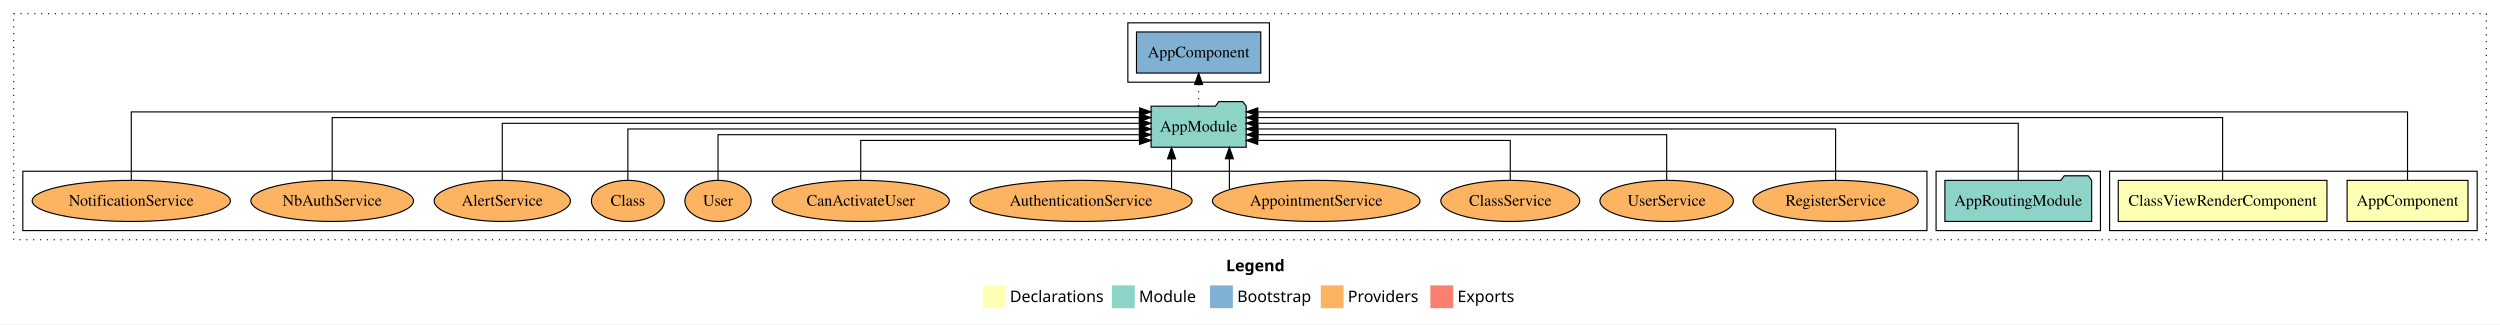
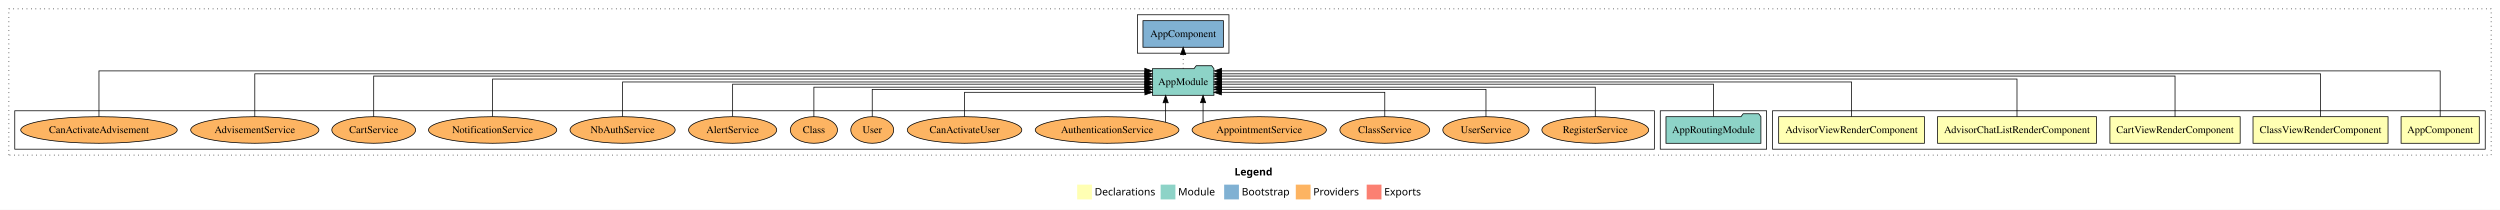
- <svg xmlns="http://www.w3.org/2000/svg" width="2190pt" height="284pt" viewBox="0.00 0.00 2190.00 284.00">
+ <svg xmlns="http://www.w3.org/2000/svg" width="3385pt" height="284pt" viewBox="0.00 0.00 3385.00 284.00">
  <g id="graph0" class="graph" transform="scale(1 1) rotate(0) translate(4 280)">
-     <polygon fill="#ffffff" stroke="transparent" points="-4,4 -4,-280 2186,-280 2186,4 -4,4" />
-     <text text-anchor="start" x="1070.009" y="-42.4" font-family="sans-serif" font-weight="bold" font-size="14.00" fill="#000000">Legend</text>
-     <polygon fill="#ffffb3" stroke="transparent" points="857,-10 857,-30 877,-30 877,-10 857,-10" />
-     <text text-anchor="start" x="880.629" y="-15.4" font-family="sans-serif" font-size="14.00" fill="#000000">  Declarations</text>
-     <polygon fill="#8dd3c7" stroke="transparent" points="970,-10 970,-30 990,-30 990,-10 970,-10" />
-     <text text-anchor="start" x="993.725" y="-15.4" font-family="sans-serif" font-size="14.00" fill="#000000">  Module</text>
-     <polygon fill="#80b1d3" stroke="transparent" points="1056,-10 1056,-30 1076,-30 1076,-10 1056,-10" />
-     <text text-anchor="start" x="1079.781" y="-15.4" font-family="sans-serif" font-size="14.00" fill="#000000">  Bootstrap</text>
-     <polygon fill="#fdb462" stroke="transparent" points="1153,-10 1153,-30 1173,-30 1173,-10 1153,-10" />
-     <text text-anchor="start" x="1176.673" y="-15.4" font-family="sans-serif" font-size="14.00" fill="#000000">  Providers</text>
-     <polygon fill="#fb8072" stroke="transparent" points="1249,-10 1249,-30 1269,-30 1269,-10 1249,-10" />
-     <text text-anchor="start" x="1272.726" y="-15.4" font-family="sans-serif" font-size="14.00" fill="#000000">  Exports</text>
+     <polygon fill="#ffffff" stroke="transparent" points="-4,4 -4,-280 3381,-280 3381,4 -4,4" />
+     <text text-anchor="start" x="1667.509" y="-42.4" font-family="sans-serif" font-weight="bold" font-size="14.00" fill="#000000">Legend</text>
+     <polygon fill="#ffffb3" stroke="transparent" points="1454.5,-10 1454.5,-30 1474.5,-30 1474.5,-10 1454.5,-10" />
+     <text text-anchor="start" x="1478.129" y="-15.4" font-family="sans-serif" font-size="14.00" fill="#000000">  Declarations</text>
+     <polygon fill="#8dd3c7" stroke="transparent" points="1567.5,-10 1567.5,-30 1587.5,-30 1587.5,-10 1567.5,-10" />
+     <text text-anchor="start" x="1591.225" y="-15.4" font-family="sans-serif" font-size="14.00" fill="#000000">  Module</text>
+     <polygon fill="#80b1d3" stroke="transparent" points="1653.5,-10 1653.5,-30 1673.5,-30 1673.5,-10 1653.5,-10" />
+     <text text-anchor="start" x="1677.281" y="-15.4" font-family="sans-serif" font-size="14.00" fill="#000000">  Bootstrap</text>
+     <polygon fill="#fdb462" stroke="transparent" points="1750.5,-10 1750.5,-30 1770.5,-30 1770.5,-10 1750.5,-10" />
+     <text text-anchor="start" x="1774.173" y="-15.4" font-family="sans-serif" font-size="14.00" fill="#000000">  Providers</text>
+     <polygon fill="#fb8072" stroke="transparent" points="1846.5,-10 1846.5,-30 1866.5,-30 1866.5,-10 1846.5,-10" />
+     <text text-anchor="start" x="1870.226" y="-15.4" font-family="sans-serif" font-size="14.00" fill="#000000">  Exports</text>
    <g id="clust1" class="cluster">
-       <polygon fill="none" stroke="#000000" stroke-dasharray="1,5" points="8,-70 8,-268 2174,-268 2174,-70 8,-70" />
+       <polygon fill="none" stroke="#000000" stroke-dasharray="1,5" points="8,-70 8,-268 3369,-268 3369,-70 8,-70" />
    </g>
    <g id="clust2" class="cluster">
-       <polygon fill="none" stroke="#000000" points="1844,-78 1844,-130 2166,-130 2166,-78 1844,-78" />
-     </g>
-     <g id="clust5" class="cluster">
-       <polygon fill="none" stroke="#000000" points="1692,-78 1692,-130 1836,-130 1836,-78 1692,-78" />
-     </g>
-     <g id="clust7" class="cluster">
-       <polygon fill="none" stroke="#000000" points="984,-208 984,-260 1108,-260 1108,-208 984,-208" />
+       <polygon fill="none" stroke="#000000" points="2396,-78 2396,-130 3361,-130 3361,-78 2396,-78" />
    </g>
    <g id="clust8" class="cluster">
-       <polygon fill="none" stroke="#000000" points="16,-78 16,-130 1684,-130 1684,-78 16,-78" />
+       <polygon fill="none" stroke="#000000" points="2244,-78 2244,-130 2388,-130 2388,-78 2244,-78" />
+     </g>
+     <g id="clust10" class="cluster">
+       <polygon fill="none" stroke="#000000" points="1536,-208 1536,-260 1660,-260 1660,-208 1536,-208" />
+     </g>
+     <g id="clust11" class="cluster">
+       <polygon fill="none" stroke="#000000" points="16,-78 16,-130 2236,-130 2236,-78 16,-78" />
    </g>
    <g id="node1" class="node">
-       <polygon fill="#ffffb3" stroke="#000000" points="2157.94,-122 2052.06,-122 2052.06,-86 2157.94,-86 2157.94,-122" />
-       <text text-anchor="middle" x="2105" y="-99.8" font-family="Times,serif" font-size="14.00" fill="#000000">AppComponent</text>
+       <polygon fill="#ffffb3" stroke="#000000" points="3352.94,-122 3247.06,-122 3247.06,-86 3352.94,-86 3352.94,-122" />
+       <text text-anchor="middle" x="3300" y="-99.8" font-family="Times,serif" font-size="14.00" fill="#000000">AppComponent</text>
+     </g>
+     <g id="node6" class="node">
+       <polygon fill="#8dd3c7" stroke="#000000" points="1639.657,-187 1636.657,-191 1615.657,-191 1612.657,-187 1556.343,-187 1556.343,-151 1639.657,-151 1639.657,-187" />
+       <text text-anchor="middle" x="1598" y="-164.8" font-family="Times,serif" font-size="14.00" fill="#000000">AppModule</text>
+     </g>
+     <g id="edge1" class="edge">
+       <path fill="none" stroke="#000000" d="M3300,-122.153C3300,-145.757 3300,-184 3300,-184 3300,-184 1650.072,-184 1650.072,-184" />
+       <polygon fill="#000000" stroke="#000000" points="1650.072,-180.5 1640.072,-184 1650.072,-187.5 1650.072,-180.5" />
+     </g>
+     <g id="node2" class="node">
+       <polygon fill="#ffffb3" stroke="#000000" points="3229.409,-122 3046.591,-122 3046.591,-86 3229.409,-86 3229.409,-122" />
+       <text text-anchor="middle" x="3138" y="-99.8" font-family="Times,serif" font-size="14.00" fill="#000000">ClassViewRenderComponent</text>
+     </g>
+     <g id="edge2" class="edge">
+       <path fill="none" stroke="#000000" d="M3138,-122.011C3138,-144.485 3138,-180 3138,-180 3138,-180 1649.99,-180 1649.99,-180" />
+       <polygon fill="#000000" stroke="#000000" points="1649.99,-176.5 1639.99,-180 1649.99,-183.5 1649.99,-176.5" />
    </g>
    <g id="node3" class="node">
-       <polygon fill="#8dd3c7" stroke="#000000" points="1087.657,-187 1084.657,-191 1063.657,-191 1060.657,-187 1004.343,-187 1004.343,-151 1087.657,-151 1087.657,-187" />
-       <text text-anchor="middle" x="1046" y="-164.8" font-family="Times,serif" font-size="14.00" fill="#000000">AppModule</text>
-     </g>
-     <g id="edge1" class="edge">
-       <path fill="none" stroke="#000000" d="M2105,-122.091C2105,-145.133 2105,-182 2105,-182 2105,-182 1097.84,-182 1097.84,-182" />
-       <polygon fill="#000000" stroke="#000000" points="1097.84,-178.5 1087.84,-182 1097.84,-185.5 1097.84,-178.5" />
-     </g>
-     <g id="node2" class="node">
-       <polygon fill="#ffffb3" stroke="#000000" points="2034.409,-122 1851.591,-122 1851.591,-86 2034.409,-86 2034.409,-122" />
-       <text text-anchor="middle" x="1943" y="-99.8" font-family="Times,serif" font-size="14.00" fill="#000000">ClassViewRenderComponent</text>
-     </g>
-     <g id="edge2" class="edge">
-       <path fill="none" stroke="#000000" d="M1943,-122.045C1943,-143.662 1943,-177 1943,-177 1943,-177 1097.763,-177 1097.763,-177" />
-       <polygon fill="#000000" stroke="#000000" points="1097.763,-173.5 1087.763,-177 1097.763,-180.5 1097.763,-173.5" />
+       <polygon fill="#ffffb3" stroke="#000000" points="3029.18,-122 2852.82,-122 2852.82,-86 3029.18,-86 3029.18,-122" />
+       <text text-anchor="middle" x="2941" y="-99.8" font-family="Times,serif" font-size="14.00" fill="#000000">CartViewRenderComponent</text>
+     </g>
+     <g id="edge3" class="edge">
+       <path fill="none" stroke="#000000" d="M2941,-122.045C2941,-143.662 2941,-177 2941,-177 2941,-177 1649.666,-177 1649.666,-177" />
+       <polygon fill="#000000" stroke="#000000" points="1649.666,-173.5 1639.666,-177 1649.666,-180.5 1649.666,-173.5" />
+     </g>
+     <g id="node4" class="node">
+       <polygon fill="#ffffb3" stroke="#000000" points="2834.581,-122 2619.419,-122 2619.419,-86 2834.581,-86 2834.581,-122" />
+       <text text-anchor="middle" x="2727" y="-99.8" font-family="Times,serif" font-size="14.00" fill="#000000">AdvisorChatListRenderComponent</text>
+     </g>
+     <g id="edge4" class="edge">
+       <path fill="none" stroke="#000000" d="M2727,-122.129C2727,-142.572 2727,-173 2727,-173 2727,-173 1649.859,-173 1649.859,-173" />
+       <polygon fill="#000000" stroke="#000000" points="1649.859,-169.5 1639.859,-173 1649.859,-176.5 1649.859,-169.5" />
    </g>
    <g id="node5" class="node">
-       <polygon fill="#80b1d3" stroke="#000000" points="1100.439,-252 991.561,-252 991.561,-216 1100.439,-216 1100.439,-252" />
-       <text text-anchor="middle" x="1046" y="-229.8" font-family="Times,serif" font-size="14.00" fill="#000000">AppComponent </text>
-     </g>
-     <g id="edge4" class="edge">
-       <path fill="none" stroke="#000000" stroke-dasharray="1,5" d="M1046,-187.106C1046,-187.106 1046,-205.991 1046,-205.991" />
-       <polygon fill="#000000" stroke="#000000" points="1042.5,-205.991 1046,-215.991 1049.5,-205.991 1042.5,-205.991" />
-     </g>
-     <g id="node4" class="node">
-       <polygon fill="#8dd3c7" stroke="#000000" points="1828.274,-122 1825.274,-126 1804.274,-126 1801.274,-122 1699.726,-122 1699.726,-86 1828.274,-86 1828.274,-122" />
-       <text text-anchor="middle" x="1764" y="-99.8" font-family="Times,serif" font-size="14.00" fill="#000000">AppRoutingModule</text>
-     </g>
-     <g id="edge3" class="edge">
-       <path fill="none" stroke="#000000" d="M1764,-122.223C1764,-142.365 1764,-172 1764,-172 1764,-172 1097.706,-172 1097.706,-172" />
-       <polygon fill="#000000" stroke="#000000" points="1097.706,-168.5 1087.706,-172 1097.706,-175.5 1097.706,-168.5" />
-     </g>
-     <g id="node6" class="node">
-       <ellipse fill="#fdb462" stroke="#000000" cx="1604" cy="-104" rx="72.344" ry="18" />
-       <text text-anchor="middle" x="1604" y="-99.8" font-family="Times,serif" font-size="14.00" fill="#000000">RegisterService</text>
+       <polygon fill="#ffffb3" stroke="#000000" points="2601.68,-122 2404.32,-122 2404.32,-86 2601.68,-86 2601.68,-122" />
+       <text text-anchor="middle" x="2503" y="-99.8" font-family="Times,serif" font-size="14.00" fill="#000000">AdvisorViewRenderComponent</text>
    </g>
    <g id="edge5" class="edge">
-       <path fill="none" stroke="#000000" d="M1604,-122.222C1604,-140.828 1604,-167 1604,-167 1604,-167 1097.941,-167 1097.941,-167" />
-       <polygon fill="#000000" stroke="#000000" points="1097.941,-163.5 1087.941,-167 1097.941,-170.5 1097.941,-163.5" />
+       <path fill="none" stroke="#000000" d="M2503,-122.106C2503,-141.339 2503,-169 2503,-169 2503,-169 1649.835,-169 1649.835,-169" />
+       <polygon fill="#000000" stroke="#000000" points="1649.835,-165.5 1639.835,-169 1649.835,-172.5 1649.835,-165.5" />
+     </g>
+     <g id="node8" class="node">
+       <polygon fill="#80b1d3" stroke="#000000" points="1652.439,-252 1543.561,-252 1543.561,-216 1652.439,-216 1652.439,-252" />
+       <text text-anchor="middle" x="1598" y="-229.8" font-family="Times,serif" font-size="14.00" fill="#000000">AppComponent </text>
+     </g>
+     <g id="edge7" class="edge">
+       <path fill="none" stroke="#000000" stroke-dasharray="1,5" d="M1598,-187.106C1598,-187.106 1598,-205.991 1598,-205.991" />
+       <polygon fill="#000000" stroke="#000000" points="1594.5,-205.991 1598,-215.991 1601.5,-205.991 1594.5,-205.991" />
    </g>
    <g id="node7" class="node">
-       <ellipse fill="#fdb462" stroke="#000000" cx="1456" cy="-104" rx="58.441" ry="18" />
-       <text text-anchor="middle" x="1456" y="-99.8" font-family="Times,serif" font-size="14.00" fill="#000000">UserService</text>
+       <polygon fill="#8dd3c7" stroke="#000000" points="2380.274,-122 2377.274,-126 2356.274,-126 2353.274,-122 2251.726,-122 2251.726,-86 2380.274,-86 2380.274,-122" />
+       <text text-anchor="middle" x="2316" y="-99.8" font-family="Times,serif" font-size="14.00" fill="#000000">AppRoutingModule</text>
    </g>
    <g id="edge6" class="edge">
-       <path fill="none" stroke="#000000" d="M1456,-122.034C1456,-139.06 1456,-162 1456,-162 1456,-162 1097.95,-162 1097.95,-162" />
-       <polygon fill="#000000" stroke="#000000" points="1097.95,-158.5 1087.95,-162 1097.95,-165.5 1097.95,-158.5" />
-     </g>
-     <g id="node8" class="node">
-       <ellipse fill="#fdb462" stroke="#000000" cx="1319" cy="-104" rx="60.827" ry="18" />
-       <text text-anchor="middle" x="1319" y="-99.8" font-family="Times,serif" font-size="14.00" fill="#000000">ClassService</text>
-     </g>
-     <g id="edge7" class="edge">
-       <path fill="none" stroke="#000000" d="M1319,-122.24C1319,-137.571 1319,-157 1319,-157 1319,-157 1097.76,-157 1097.76,-157" />
-       <polygon fill="#000000" stroke="#000000" points="1097.76,-153.5 1087.76,-157 1097.76,-160.5 1097.76,-153.5" />
+       <path fill="none" stroke="#000000" d="M2316,-122.267C2316,-140.555 2316,-166 2316,-166 2316,-166 1649.706,-166 1649.706,-166" />
+       <polygon fill="#000000" stroke="#000000" points="1649.706,-162.5 1639.706,-166 1649.706,-169.5 1649.706,-162.5" />
    </g>
    <g id="node9" class="node">
-       <ellipse fill="#fdb462" stroke="#000000" cx="1149" cy="-104" rx="90.911" ry="18" />
-       <text text-anchor="middle" x="1149" y="-99.8" font-family="Times,serif" font-size="14.00" fill="#000000">AppointmentService</text>
+       <ellipse fill="#fdb462" stroke="#000000" cx="2156" cy="-104" rx="72.344" ry="18" />
+       <text text-anchor="middle" x="2156" y="-99.8" font-family="Times,serif" font-size="14.00" fill="#000000">RegisterService</text>
    </g>
    <g id="edge8" class="edge">
-       <path fill="none" stroke="#000000" d="M1072.936,-113.872C1072.936,-113.872 1072.936,-140.907 1072.936,-140.907" />
-       <polygon fill="#000000" stroke="#000000" points="1069.437,-140.907 1072.936,-150.907 1076.437,-140.907 1069.437,-140.907" />
+       <path fill="none" stroke="#000000" d="M2156,-122.034C2156,-139.06 2156,-162 2156,-162 2156,-162 1649.941,-162 1649.941,-162" />
+       <polygon fill="#000000" stroke="#000000" points="1649.941,-158.5 1639.941,-162 1649.941,-165.5 1649.941,-158.5" />
    </g>
    <g id="node10" class="node">
-       <ellipse fill="#fdb462" stroke="#000000" cx="943" cy="-104" rx="97.268" ry="18" />
-       <text text-anchor="middle" x="943" y="-99.8" font-family="Times,serif" font-size="14.00" fill="#000000">AuthenticationService</text>
+       <ellipse fill="#fdb462" stroke="#000000" cx="2008" cy="-104" rx="58.441" ry="18" />
+       <text text-anchor="middle" x="2008" y="-99.8" font-family="Times,serif" font-size="14.00" fill="#000000">UserService</text>
    </g>
    <g id="edge9" class="edge">
-       <path fill="none" stroke="#000000" d="M1022.278,-114.733C1022.278,-114.733 1022.278,-140.872 1022.278,-140.872" />
-       <polygon fill="#000000" stroke="#000000" points="1018.778,-140.872 1022.278,-150.872 1025.778,-140.872 1018.778,-140.872" />
+       <path fill="none" stroke="#000000" d="M2008,-122.009C2008,-138.049 2008,-159 2008,-159 2008,-159 1649.95,-159 1649.95,-159" />
+       <polygon fill="#000000" stroke="#000000" points="1649.95,-155.5 1639.95,-159 1649.95,-162.5 1649.95,-155.5" />
    </g>
    <g id="node11" class="node">
-       <ellipse fill="#fdb462" stroke="#000000" cx="750" cy="-104" rx="77.563" ry="18" />
-       <text text-anchor="middle" x="750" y="-99.8" font-family="Times,serif" font-size="14.00" fill="#000000">CanActivateUser</text>
+       <ellipse fill="#fdb462" stroke="#000000" cx="1871" cy="-104" rx="60.827" ry="18" />
+       <text text-anchor="middle" x="1871" y="-99.8" font-family="Times,serif" font-size="14.00" fill="#000000">ClassService</text>
    </g>
    <g id="edge10" class="edge">
-       <path fill="none" stroke="#000000" d="M750,-122.24C750,-137.571 750,-157 750,-157 750,-157 994.218,-157 994.218,-157" />
-       <polygon fill="#000000" stroke="#000000" points="994.218,-160.5 1004.218,-157 994.218,-153.5 994.218,-160.5" />
+       <path fill="none" stroke="#000000" d="M1871,-122.124C1871,-136.783 1871,-155 1871,-155 1871,-155 1649.76,-155 1649.76,-155" />
+       <polygon fill="#000000" stroke="#000000" points="1649.76,-151.5 1639.76,-155 1649.76,-158.5 1649.76,-151.5" />
    </g>
    <g id="node12" class="node">
-       <ellipse fill="#fdb462" stroke="#000000" cx="625" cy="-104" rx="29.032" ry="18" />
-       <text text-anchor="middle" x="625" y="-99.8" font-family="Times,serif" font-size="14.00" fill="#000000">User</text>
+       <ellipse fill="#fdb462" stroke="#000000" cx="1701" cy="-104" rx="90.911" ry="18" />
+       <text text-anchor="middle" x="1701" y="-99.8" font-family="Times,serif" font-size="14.00" fill="#000000">AppointmentService</text>
    </g>
    <g id="edge11" class="edge">
-       <path fill="none" stroke="#000000" d="M625,-122.034C625,-139.06 625,-162 625,-162 625,-162 994.094,-162 994.094,-162" />
-       <polygon fill="#000000" stroke="#000000" points="994.094,-165.5 1004.094,-162 994.094,-158.5 994.094,-165.5" />
+       <path fill="none" stroke="#000000" d="M1624.936,-113.872C1624.936,-113.872 1624.936,-140.907 1624.936,-140.907" />
+       <polygon fill="#000000" stroke="#000000" points="1621.437,-140.907 1624.936,-150.907 1628.437,-140.907 1621.437,-140.907" />
    </g>
    <g id="node13" class="node">
-       <ellipse fill="#fdb462" stroke="#000000" cx="546" cy="-104" rx="31.917" ry="18" />
-       <text text-anchor="middle" x="546" y="-99.8" font-family="Times,serif" font-size="14.00" fill="#000000">Class</text>
+       <ellipse fill="#fdb462" stroke="#000000" cx="1495" cy="-104" rx="97.268" ry="18" />
+       <text text-anchor="middle" x="1495" y="-99.8" font-family="Times,serif" font-size="14.00" fill="#000000">AuthenticationService</text>
    </g>
    <g id="edge12" class="edge">
-       <path fill="none" stroke="#000000" d="M546,-122.222C546,-140.828 546,-167 546,-167 546,-167 994.23,-167 994.23,-167" />
-       <polygon fill="#000000" stroke="#000000" points="994.23,-170.5 1004.23,-167 994.23,-163.5 994.23,-170.5" />
+       <path fill="none" stroke="#000000" d="M1574.278,-114.733C1574.278,-114.733 1574.278,-140.872 1574.278,-140.872" />
+       <polygon fill="#000000" stroke="#000000" points="1570.778,-140.872 1574.278,-150.872 1577.778,-140.872 1570.778,-140.872" />
    </g>
    <g id="node14" class="node">
-       <ellipse fill="#fdb462" stroke="#000000" cx="436" cy="-104" rx="59.665" ry="18" />
-       <text text-anchor="middle" x="436" y="-99.8" font-family="Times,serif" font-size="14.00" fill="#000000">AlertService</text>
+       <ellipse fill="#fdb462" stroke="#000000" cx="1302" cy="-104" rx="77.563" ry="18" />
+       <text text-anchor="middle" x="1302" y="-99.8" font-family="Times,serif" font-size="14.00" fill="#000000">CanActivateUser</text>
    </g>
    <g id="edge13" class="edge">
-       <path fill="none" stroke="#000000" d="M436,-122.223C436,-142.365 436,-172 436,-172 436,-172 994.072,-172 994.072,-172" />
-       <polygon fill="#000000" stroke="#000000" points="994.072,-175.5 1004.072,-172 994.072,-168.5 994.072,-175.5" />
+       <path fill="none" stroke="#000000" d="M1302,-122.124C1302,-136.783 1302,-155 1302,-155 1302,-155 1546.218,-155 1546.218,-155" />
+       <polygon fill="#000000" stroke="#000000" points="1546.218,-158.5 1556.218,-155 1546.218,-151.5 1546.218,-158.5" />
    </g>
    <g id="node15" class="node">
-       <ellipse fill="#fdb462" stroke="#000000" cx="287" cy="-104" rx="71.207" ry="18" />
-       <text text-anchor="middle" x="287" y="-99.8" font-family="Times,serif" font-size="14.00" fill="#000000">NbAuthService</text>
+       <ellipse fill="#fdb462" stroke="#000000" cx="1177" cy="-104" rx="29.032" ry="18" />
+       <text text-anchor="middle" x="1177" y="-99.8" font-family="Times,serif" font-size="14.00" fill="#000000">User</text>
    </g>
    <g id="edge14" class="edge">
-       <path fill="none" stroke="#000000" d="M287,-122.045C287,-143.662 287,-177 287,-177 287,-177 994.112,-177 994.112,-177" />
-       <polygon fill="#000000" stroke="#000000" points="994.112,-180.5 1004.112,-177 994.112,-173.5 994.112,-180.5" />
+       <path fill="none" stroke="#000000" d="M1177,-122.009C1177,-138.049 1177,-159 1177,-159 1177,-159 1546.094,-159 1546.094,-159" />
+       <polygon fill="#000000" stroke="#000000" points="1546.094,-162.5 1556.094,-159 1546.094,-155.5 1546.094,-162.5" />
    </g>
    <g id="node16" class="node">
-       <ellipse fill="#fdb462" stroke="#000000" cx="111" cy="-104" rx="86.811" ry="18" />
-       <text text-anchor="middle" x="111" y="-99.8" font-family="Times,serif" font-size="14.00" fill="#000000">NotificationService</text>
+       <ellipse fill="#fdb462" stroke="#000000" cx="1098" cy="-104" rx="31.917" ry="18" />
+       <text text-anchor="middle" x="1098" y="-99.8" font-family="Times,serif" font-size="14.00" fill="#000000">Class</text>
    </g>
    <g id="edge15" class="edge">
-       <path fill="none" stroke="#000000" d="M111,-122.091C111,-145.133 111,-182 111,-182 111,-182 994.314,-182 994.314,-182" />
-       <polygon fill="#000000" stroke="#000000" points="994.314,-185.5 1004.314,-182 994.314,-178.5 994.314,-185.5" />
+       <path fill="none" stroke="#000000" d="M1098,-122.034C1098,-139.06 1098,-162 1098,-162 1098,-162 1546.23,-162 1546.23,-162" />
+       <polygon fill="#000000" stroke="#000000" points="1546.23,-165.5 1556.23,-162 1546.23,-158.5 1546.23,-165.5" />
+     </g>
+     <g id="node17" class="node">
+       <ellipse fill="#fdb462" stroke="#000000" cx="988" cy="-104" rx="59.665" ry="18" />
+       <text text-anchor="middle" x="988" y="-99.8" font-family="Times,serif" font-size="14.00" fill="#000000">AlertService</text>
+     </g>
+     <g id="edge16" class="edge">
+       <path fill="none" stroke="#000000" d="M988,-122.267C988,-140.555 988,-166 988,-166 988,-166 1546.072,-166 1546.072,-166" />
+       <polygon fill="#000000" stroke="#000000" points="1546.072,-169.5 1556.072,-166 1546.072,-162.5 1546.072,-169.5" />
+     </g>
+     <g id="node18" class="node">
+       <ellipse fill="#fdb462" stroke="#000000" cx="839" cy="-104" rx="71.207" ry="18" />
+       <text text-anchor="middle" x="839" y="-99.8" font-family="Times,serif" font-size="14.00" fill="#000000">NbAuthService</text>
+     </g>
+     <g id="edge17" class="edge">
+       <path fill="none" stroke="#000000" d="M839,-122.106C839,-141.339 839,-169 839,-169 839,-169 1546.112,-169 1546.112,-169" />
+       <polygon fill="#000000" stroke="#000000" points="1546.112,-172.5 1556.112,-169 1546.112,-165.5 1546.112,-172.5" />
+     </g>
+     <g id="node19" class="node">
+       <ellipse fill="#fdb462" stroke="#000000" cx="663" cy="-104" rx="86.811" ry="18" />
+       <text text-anchor="middle" x="663" y="-99.8" font-family="Times,serif" font-size="14.00" fill="#000000">NotificationService</text>
+     </g>
+     <g id="edge18" class="edge">
+       <path fill="none" stroke="#000000" d="M663,-122.129C663,-142.572 663,-173 663,-173 663,-173 1546.314,-173 1546.314,-173" />
+       <polygon fill="#000000" stroke="#000000" points="1546.314,-176.5 1556.314,-173 1546.314,-169.5 1546.314,-176.5" />
+     </g>
+     <g id="node20" class="node">
+       <ellipse fill="#fdb462" stroke="#000000" cx="502" cy="-104" rx="56.735" ry="18" />
+       <text text-anchor="middle" x="502" y="-99.8" font-family="Times,serif" font-size="14.00" fill="#000000">CartService</text>
+     </g>
+     <g id="edge19" class="edge">
+       <path fill="none" stroke="#000000" d="M502,-122.045C502,-143.662 502,-177 502,-177 502,-177 1546.041,-177 1546.041,-177" />
+       <polygon fill="#000000" stroke="#000000" points="1546.041,-180.5 1556.041,-177 1546.041,-173.5 1546.041,-180.5" />
+     </g>
+     <g id="node21" class="node">
+       <ellipse fill="#fdb462" stroke="#000000" cx="341" cy="-104" rx="86.815" ry="18" />
+       <text text-anchor="middle" x="341" y="-99.8" font-family="Times,serif" font-size="14.00" fill="#000000">AdvisementService</text>
+     </g>
+     <g id="edge20" class="edge">
+       <path fill="none" stroke="#000000" d="M341,-122.011C341,-144.485 341,-180 341,-180 341,-180 1546.177,-180 1546.177,-180" />
+       <polygon fill="#000000" stroke="#000000" points="1546.177,-183.5 1556.177,-180 1546.177,-176.5 1546.177,-183.5" />
+     </g>
+     <g id="node22" class="node">
+       <ellipse fill="#fdb462" stroke="#000000" cx="130" cy="-104" rx="105.936" ry="18" />
+       <text text-anchor="middle" x="130" y="-99.8" font-family="Times,serif" font-size="14.00" fill="#000000">CanActivateAdvisement</text>
+     </g>
+     <g id="edge21" class="edge">
+       <path fill="none" stroke="#000000" d="M130,-122.153C130,-145.757 130,-184 130,-184 130,-184 1546.04,-184 1546.04,-184" />
+       <polygon fill="#000000" stroke="#000000" points="1546.04,-187.5 1556.04,-184 1546.04,-180.5 1546.04,-187.5" />
    </g>
  </g>
</svg>
